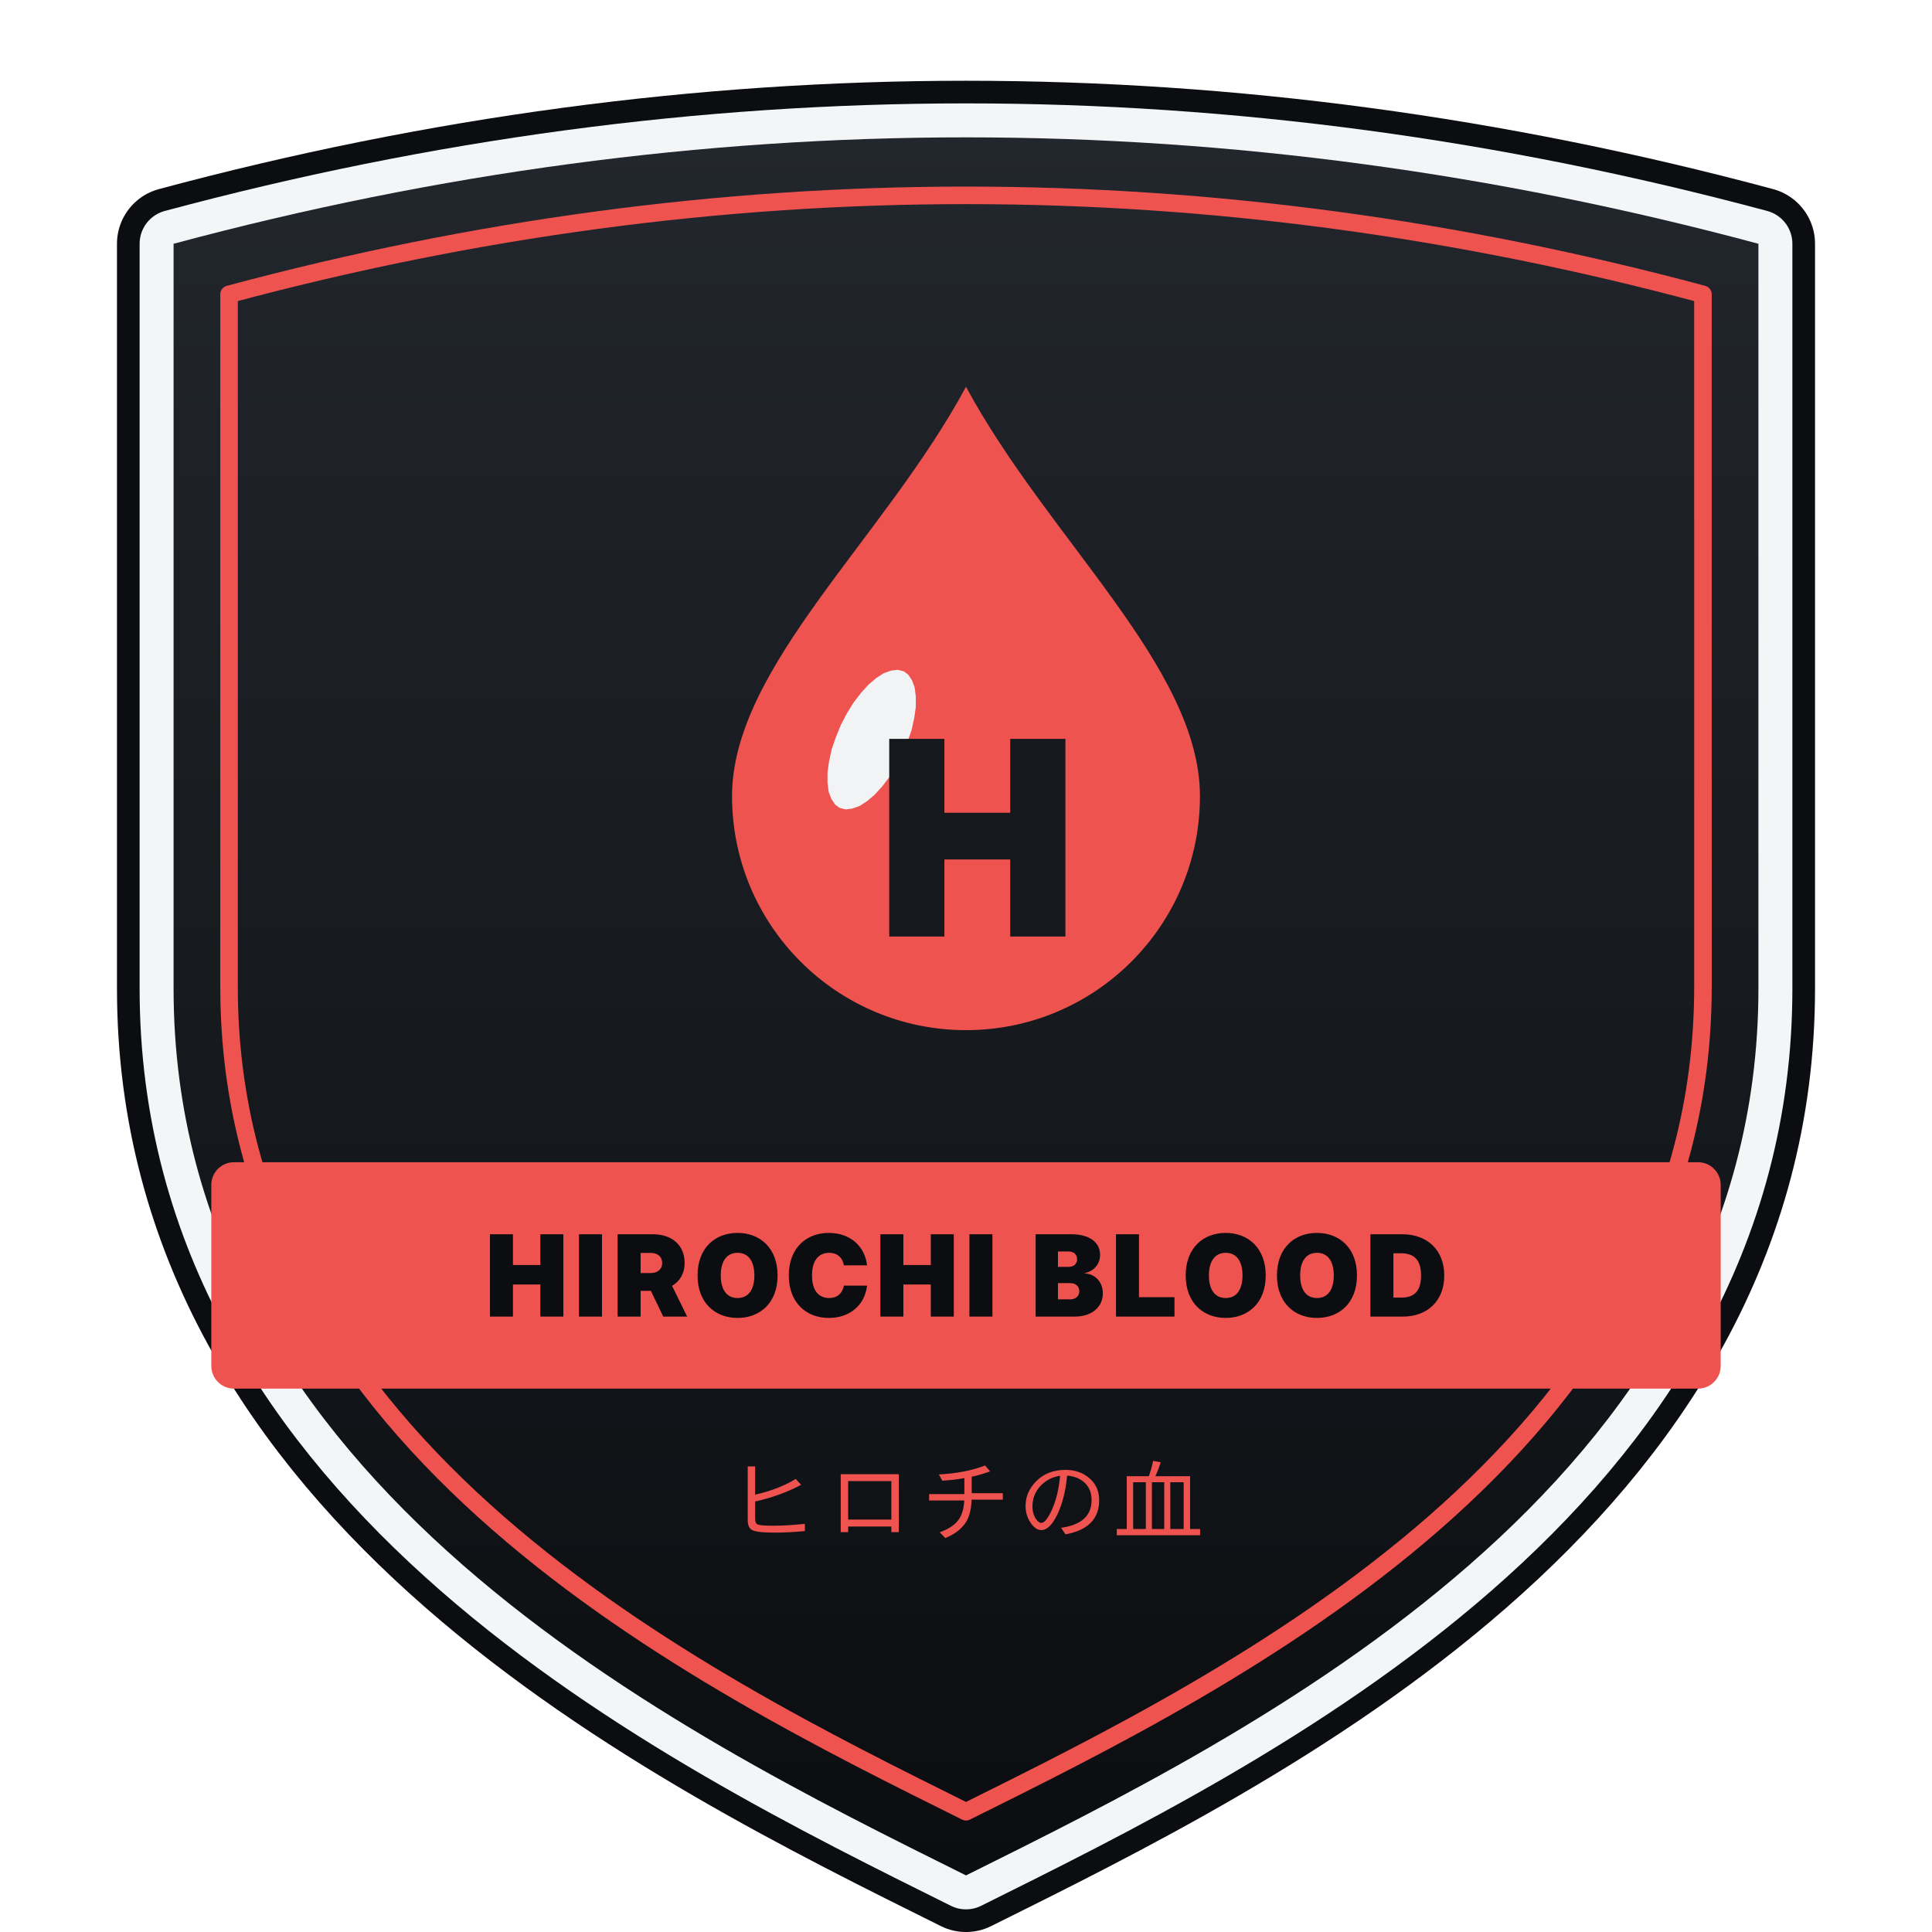
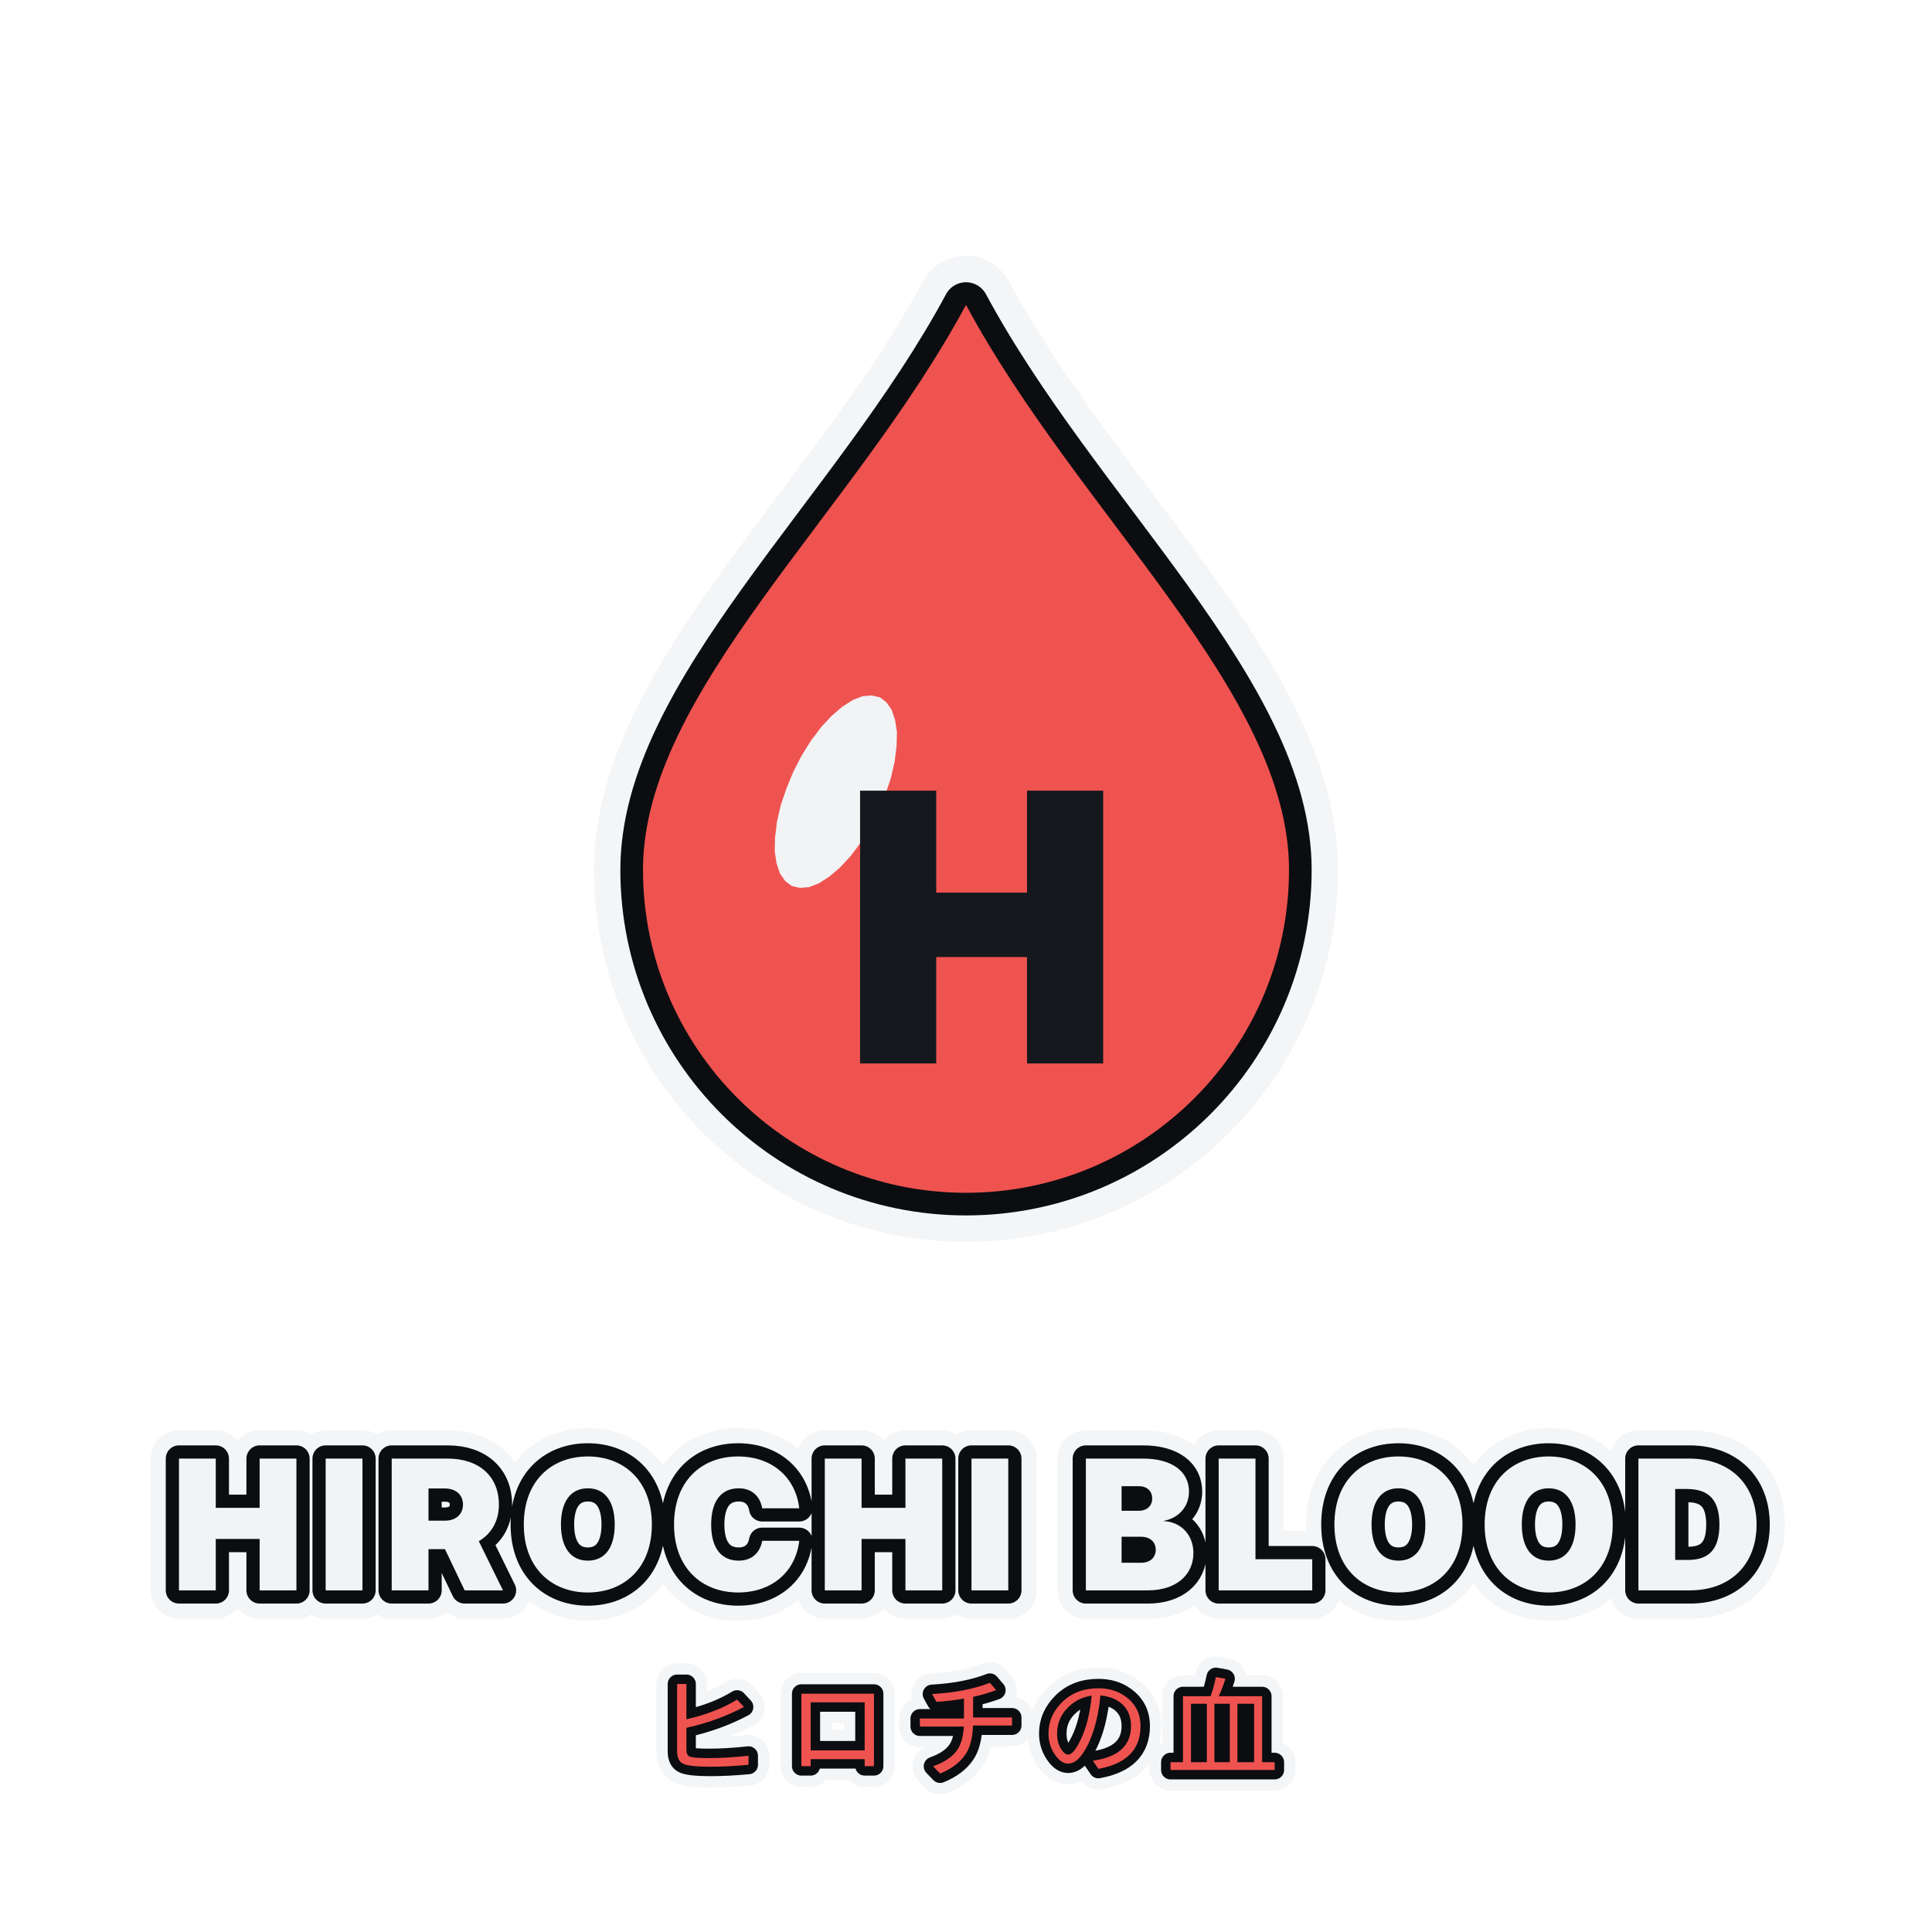
<svg xmlns="http://www.w3.org/2000/svg" viewBox="0 0 512 512" width="512" height="512">
-   <defs>
-     <linearGradient id="lg_t_sbr" x1="0" y1="0" x2="0" y2="1">
-       <stop offset="0" stop-color="#22262d" />
-       <stop offset="1" stop-color="#0b0d10" />
-     </linearGradient>
-   </defs>
+   <defs />
  <g id="schnitt">
-     <path d="M46 64.6 Q256 8.2 466 64.6 L466 262 C466 393.6 331.6 459.4 256 497 C180.4 459.4 46 393.6 46 262 Z" fill="#0b0d10" stroke="#0b0d10" stroke-width="30" stroke-linejoin="round" />
-     <path d="M46 64.6 Q256 8.2 466 64.6 L466 262 C466 393.6 331.6 459.4 256 497 C180.4 459.4 46 393.6 46 262 Z" fill="#f4f5f7" stroke="#f4f5f7" stroke-width="18" stroke-linejoin="round" />
+     <path d="M256 80.8 C285.9 136.4 341.6 183.4 341.6 230.5 A85.6 85.6 0 1 1 170.4 230.5 C170.4 183.4 226.1 136.4 256 80.8 Z" fill="#f4f5f7" stroke="#f4f5f7" stroke-width="26" stroke-linejoin="round" />
+     <path d="M232.8 215 L230.6 219.3 L228.1 223.3 L225.4 226.9 L222.6 229.9 L219.8 232.3 L217 234.1 L214.4 235.1 L212 235.3 L209.8 234.8 L208.1 233.5 L206.7 231.5 L205.8 228.8 L205.3 225.6 L205.4 221.9 L205.9 217.8 L206.9 213.4 L208.4 209 L210.2 204.6 L212.4 200.3 L214.9 196.3 L217.6 192.7 L220.4 189.7 L223.2 187.3 L226 185.5 L228.6 184.5 L231 184.3 L233.2 184.8 L234.9 186.1 L236.3 188.1 L237.2 190.8 L237.7 194 L237.6 197.7 L237.1 201.8 L236.1 206.2 L234.6 210.6 Z" fill="#f4f5f7" stroke="#f4f5f7" stroke-width="26" stroke-linejoin="round" />
+     <path d="M227.926 281.824H248.108V253.637H272.172V281.824H292.354V209.536H272.172V236.559H248.108V209.536H227.926Z" fill="#f4f5f7" stroke="#f4f5f7" stroke-width="26" stroke-linejoin="round" />
+     <path d="M47.43 421.461H57.18V407.844H68.805V421.461H78.555V386.539H68.805V399.594H57.18V386.539H47.43Z M96.055 386.539H86.305V421.461H96.055Z M103.805 421.461H113.555V410.539H117.914L123.141 421.461H133.289L126.891 408.43C130.289 406.414 132.211 403.062 132.211 398.727C132.211 391.25 126.984 386.539 118.641 386.539H103.805ZM113.555 402.992V394.461H117.914C120.844 394.461 122.695 396.172 122.695 398.727C122.695 401.281 120.844 402.992 117.914 402.992Z M155.781 422.023C165.273 422.023 172.75 415.672 172.75 404.023C172.75 392.352 165.273 385.977 155.781 385.977C146.242 385.977 138.812 392.352 138.812 404.023C138.812 415.602 146.242 422.023 155.781 422.023ZM155.781 413.586C151.211 413.586 148.656 410.047 148.656 404.023C148.656 397.977 151.211 394.414 155.781 394.414C160.375 394.414 162.906 397.977 162.906 404.023C162.906 410.047 160.375 413.586 155.781 413.586Z M195.594 422.023C204.523 422.023 210.828 416.586 211.812 408.336H201.992C201.383 411.617 199.133 413.586 195.781 413.586C191.023 413.586 188.469 410.117 188.469 404.023C188.469 397.906 191.047 394.414 195.781 394.414C199.133 394.414 201.406 396.406 201.992 399.711H211.812C210.852 391.461 204.523 385.977 195.594 385.977C186.055 385.977 178.625 392.352 178.625 404.023C178.625 415.602 186.055 422.023 195.594 422.023Z M218.578 421.461H228.328V407.844H239.953V421.461H249.703V386.539H239.953V399.594H228.328V386.539H218.578Z M267.203 386.539H257.453V421.461H267.203Z  M287.766 421.461H304.219C311.789 421.461 316.266 417.289 316.266 411.57C316.266 406.648 312.844 403.273 308.344 403.109V403.062C312.398 402.289 315.094 399.312 315.094 395.258C315.094 390.172 310.875 386.539 302.906 386.539H287.766ZM297.234 414.148V407.258H302.391C304.758 407.258 306.281 408.617 306.281 410.703C306.281 412.789 304.758 414.148 302.391 414.148ZM297.234 400.367V393.852H301.805C303.961 393.852 305.344 395.141 305.344 397.109C305.344 399.078 303.961 400.367 301.805 400.367Z M322.961 421.461H347.758V413.211H332.711V386.539H322.961Z M370.602 422.023C380.094 422.023 387.57 415.672 387.57 404.023C387.57 392.352 380.094 385.977 370.602 385.977C361.062 385.977 353.633 392.352 353.633 404.023C353.633 415.602 361.062 422.023 370.602 422.023ZM370.602 413.586C366.031 413.586 363.477 410.047 363.477 404.023C363.477 397.977 366.031 394.414 370.602 394.414C375.195 394.414 377.727 397.977 377.727 404.023C377.727 410.047 375.195 413.586 370.602 413.586Z M410.414 422.023C419.906 422.023 427.383 415.672 427.383 404.023C427.383 392.352 419.906 385.977 410.414 385.977C400.875 385.977 393.445 392.352 393.445 404.023C393.445 415.602 400.875 422.023 410.414 422.023ZM410.414 413.586C405.844 413.586 403.289 410.047 403.289 404.023C403.289 397.977 405.844 394.414 410.414 394.414C415.008 394.414 417.539 397.977 417.539 404.023C417.539 410.047 415.008 413.586 410.414 413.586Z M447.836 421.461C458.594 421.461 465.508 414.617 465.508 404.023C465.508 393.406 458.477 386.539 447.695 386.539H434.195V421.461ZM443.945 413.398V394.602H447.086C452.969 394.602 455.664 397.625 455.664 404.023C455.664 410.375 453.062 413.398 447.367 413.398Z" fill="#f4f5f7" stroke="#f4f5f7" stroke-width="15" stroke-linejoin="round" />
+     <path d="M179.445 446.271H181.906V455.631Q189.743 453.859 195.339 450.416L197.141 452.364Q190.168 456.071 181.906 457.887V463.673Q181.906 465.167 182.8 465.519Q183.723 465.914 187.912 465.914Q192.614 465.914 198.371 465.284V467.687Q193.039 468.199 188.381 468.199Q182.17 468.199 180.793 467.277Q179.445 466.412 179.445 464.127Z M212.376 448.849H231.609V468.053H229.148V466.193H214.837V468.053H212.376ZM214.837 451.134V463.878H229.148V451.134Z M255.458 455.426V450.138Q252.06 450.768 248.163 451.002L247.021 448.937Q255.985 448.439 262.328 445.963L263.998 447.911Q260.893 449.039 257.89 449.684V455.148H268.202V457.272H257.86Q257.685 462.135 255.941 464.816Q253.744 468.155 249.13 470.001L247.299 468.082Q251.854 466.456 253.686 463.732Q255.209 461.476 255.429 457.55H243.783V455.426Z M289.619 466.603Q299.727 465.211 299.727 457.433Q299.727 452.613 295.684 450.416Q293.94 449.523 291.626 449.303Q290.908 456.964 288.359 462.238Q285.884 467.364 283.071 467.364Q281.489 467.364 280.083 465.68Q277.856 462.97 277.856 459.41Q277.856 454.62 281.548 451.017Q285.239 447.413 291.084 447.413Q295.186 447.413 298.101 449.479Q302.246 452.364 302.246 457.433Q302.246 466.749 291.084 468.771ZM289.312 449.362Q286.147 449.845 283.862 451.735Q280.142 454.825 280.142 459.469Q280.142 462.399 281.724 464.215Q282.412 464.991 283.057 464.991Q284.478 464.991 286.323 461.183Q288.638 456.437 289.312 449.362Z M320.807 449.508Q321.612 447.413 322.228 444.44L324.747 444.894Q323.897 447.618 322.975 449.508H334.474V466.998H337.799V469.064H310.201V466.998H313.497V449.508ZM319.825 451.515H315.621V466.998H319.825ZM321.832 451.515V466.998H325.919V451.515ZM332.35 466.998V451.515H327.926V466.998Z" fill="#f4f5f7" stroke="#f4f5f7" stroke-width="11" stroke-linejoin="round" />
  </g>
  <g id="grund">
-     <path d="M46 64.6 Q256 8.2 466 64.6 L466 262 C466 393.6 331.6 459.4 256 497 C180.4 459.4 46 393.6 46 262 Z" fill="url(#lg_t_sbr)" />
-   </g>
-   <g id="rahmen">
-     <g transform="translate(256 256) scale(.93) translate(-256 -256)">
-       <path d="M46 64.6 Q256 8.2 466 64.6 L466 262 C466 393.6 331.6 459.4 256 497 C180.4 459.4 46 393.6 46 262 Z" fill="none" stroke="#ef5350" stroke-width="5" stroke-linejoin="round" />
-     </g>
+     <path d="M256 80.8 C285.9 136.4 341.6 183.4 341.6 230.5 A85.6 85.6 0 1 1 170.4 230.5 C170.4 183.4 226.1 136.4 256 80.8 Z" fill="#0b0d10" stroke="#0b0d10" stroke-width="12" stroke-linejoin="round" />
+     <path d="M232.8 215 L230.6 219.3 L228.1 223.3 L225.4 226.9 L222.6 229.9 L219.8 232.3 L217 234.1 L214.4 235.1 L212 235.3 L209.8 234.8 L208.1 233.5 L206.7 231.5 L205.8 228.8 L205.3 225.6 L205.4 221.9 L205.9 217.8 L206.9 213.4 L208.4 209 L210.2 204.6 L212.4 200.3 L214.9 196.3 L217.6 192.7 L220.4 189.7 L223.2 187.3 L226 185.5 L228.6 184.5 L231 184.3 L233.2 184.8 L234.9 186.1 L236.3 188.1 L237.2 190.8 L237.7 194 L237.6 197.7 L237.1 201.8 L236.1 206.2 L234.6 210.6 Z" fill="#0b0d10" stroke="#0b0d10" stroke-width="12" stroke-linejoin="round" />
+     <path d="M227.926 281.824H248.108V253.637H272.172V281.824H292.354V209.536H272.172V236.559H248.108V209.536H227.926Z" fill="#0b0d10" stroke="#0b0d10" stroke-width="12" stroke-linejoin="round" />
+     <path d="M47.43 421.461H57.18V407.844H68.805V421.461H78.555V386.539H68.805V399.594H57.18V386.539H47.43Z M96.055 386.539H86.305V421.461H96.055Z M103.805 421.461H113.555V410.539H117.914L123.141 421.461H133.289L126.891 408.43C130.289 406.414 132.211 403.062 132.211 398.727C132.211 391.25 126.984 386.539 118.641 386.539H103.805ZM113.555 402.992V394.461H117.914C120.844 394.461 122.695 396.172 122.695 398.727C122.695 401.281 120.844 402.992 117.914 402.992Z M155.781 422.023C165.273 422.023 172.75 415.672 172.75 404.023C172.75 392.352 165.273 385.977 155.781 385.977C146.242 385.977 138.812 392.352 138.812 404.023C138.812 415.602 146.242 422.023 155.781 422.023ZM155.781 413.586C151.211 413.586 148.656 410.047 148.656 404.023C148.656 397.977 151.211 394.414 155.781 394.414C160.375 394.414 162.906 397.977 162.906 404.023C162.906 410.047 160.375 413.586 155.781 413.586Z M195.594 422.023C204.523 422.023 210.828 416.586 211.812 408.336H201.992C201.383 411.617 199.133 413.586 195.781 413.586C191.023 413.586 188.469 410.117 188.469 404.023C188.469 397.906 191.047 394.414 195.781 394.414C199.133 394.414 201.406 396.406 201.992 399.711H211.812C210.852 391.461 204.523 385.977 195.594 385.977C186.055 385.977 178.625 392.352 178.625 404.023C178.625 415.602 186.055 422.023 195.594 422.023Z M218.578 421.461H228.328V407.844H239.953V421.461H249.703V386.539H239.953V399.594H228.328V386.539H218.578Z M267.203 386.539H257.453V421.461H267.203Z  M287.766 421.461H304.219C311.789 421.461 316.266 417.289 316.266 411.57C316.266 406.648 312.844 403.273 308.344 403.109V403.062C312.398 402.289 315.094 399.312 315.094 395.258C315.094 390.172 310.875 386.539 302.906 386.539H287.766ZM297.234 414.148V407.258H302.391C304.758 407.258 306.281 408.617 306.281 410.703C306.281 412.789 304.758 414.148 302.391 414.148ZM297.234 400.367V393.852H301.805C303.961 393.852 305.344 395.141 305.344 397.109C305.344 399.078 303.961 400.367 301.805 400.367Z M322.961 421.461H347.758V413.211H332.711V386.539H322.961Z M370.602 422.023C380.094 422.023 387.57 415.672 387.57 404.023C387.57 392.352 380.094 385.977 370.602 385.977C361.062 385.977 353.633 392.352 353.633 404.023C353.633 415.602 361.062 422.023 370.602 422.023ZM370.602 413.586C366.031 413.586 363.477 410.047 363.477 404.023C363.477 397.977 366.031 394.414 370.602 394.414C375.195 394.414 377.727 397.977 377.727 404.023C377.727 410.047 375.195 413.586 370.602 413.586Z M410.414 422.023C419.906 422.023 427.383 415.672 427.383 404.023C427.383 392.352 419.906 385.977 410.414 385.977C400.875 385.977 393.445 392.352 393.445 404.023C393.445 415.602 400.875 422.023 410.414 422.023ZM410.414 413.586C405.844 413.586 403.289 410.047 403.289 404.023C403.289 397.977 405.844 394.414 410.414 394.414C415.008 394.414 417.539 397.977 417.539 404.023C417.539 410.047 415.008 413.586 410.414 413.586Z M447.836 421.461C458.594 421.461 465.508 414.617 465.508 404.023C465.508 393.406 458.477 386.539 447.695 386.539H434.195V421.461ZM443.945 413.398V394.602H447.086C452.969 394.602 455.664 397.625 455.664 404.023C455.664 410.375 453.062 413.398 447.367 413.398Z" fill="#0b0d10" stroke="#0b0d10" stroke-width="7" stroke-linejoin="round" />
+     <path d="M179.445 446.271H181.906V455.631Q189.743 453.859 195.339 450.416L197.141 452.364Q190.168 456.071 181.906 457.887V463.673Q181.906 465.167 182.8 465.519Q183.723 465.914 187.912 465.914Q192.614 465.914 198.371 465.284V467.687Q193.039 468.199 188.381 468.199Q182.17 468.199 180.793 467.277Q179.445 466.412 179.445 464.127Z M212.376 448.849H231.609V468.053H229.148V466.193H214.837V468.053H212.376ZM214.837 451.134V463.878H229.148V451.134Z M255.458 455.426V450.138Q252.06 450.768 248.163 451.002L247.021 448.937Q255.985 448.439 262.328 445.963L263.998 447.911Q260.893 449.039 257.89 449.684V455.148H268.202V457.272H257.86Q257.685 462.135 255.941 464.816Q253.744 468.155 249.13 470.001L247.299 468.082Q251.854 466.456 253.686 463.732Q255.209 461.476 255.429 457.55H243.783V455.426Z M289.619 466.603Q299.727 465.211 299.727 457.433Q299.727 452.613 295.684 450.416Q293.94 449.523 291.626 449.303Q290.908 456.964 288.359 462.238Q285.884 467.364 283.071 467.364Q281.489 467.364 280.083 465.68Q277.856 462.97 277.856 459.41Q277.856 454.62 281.548 451.017Q285.239 447.413 291.084 447.413Q295.186 447.413 298.101 449.479Q302.246 452.364 302.246 457.433Q302.246 466.749 291.084 468.771ZM289.312 449.362Q286.147 449.845 283.862 451.735Q280.142 454.825 280.142 459.469Q280.142 462.399 281.724 464.215Q282.412 464.991 283.057 464.991Q284.478 464.991 286.323 461.183Q288.638 456.437 289.312 449.362Z M320.807 449.508Q321.612 447.413 322.228 444.44L324.747 444.894Q323.897 447.618 322.975 449.508H334.474V466.998H337.799V469.064H310.201V466.998H313.497V449.508ZM319.825 451.515H315.621V466.998H319.825ZM321.832 451.515V466.998H325.919V451.515ZM332.35 466.998V451.515H327.926V466.998Z" fill="#0b0d10" stroke="#0b0d10" stroke-width="5" stroke-linejoin="round" />
  </g>
  <g id="motiv">
-     <path d="M256 102.5 C277.7 142.8 318 176.9 318 211 A62 62 0 1 1 194 211 C194 176.9 234.3 142.8 256 102.5 Z" fill="#ef5350" fill-rule="evenodd" />
-     <path d="M239.2 199.8 L237.6 202.9 L235.8 205.8 L233.8 208.4 L231.8 210.6 L229.8 212.3 L227.8 213.6 L225.8 214.3 L224.1 214.5 L222.5 214.1 L221.3 213.2 L220.3 211.7 L219.6 209.8 L219.3 207.4 L219.3 204.7 L219.7 201.8 L220.4 198.6 L221.5 195.4 L222.8 192.2 L224.4 189.1 L226.2 186.2 L228.2 183.6 L230.2 181.4 L232.2 179.7 L234.2 178.4 L236.2 177.7 L237.9 177.5 L239.5 177.9 L240.7 178.8 L241.7 180.3 L242.4 182.2 L242.7 184.6 L242.7 187.3 L242.3 190.2 L241.6 193.4 L240.5 196.6 Z" fill="#f1f3f5" />
-     <path d="M235.656 248.191H250.281V227.766H267.719V248.191H282.344V195.809H267.719V215.391H250.281V195.809H235.656Z" fill="#15181d" />
+     <path d="M256 80.8 C285.9 136.4 341.6 183.4 341.6 230.5 A85.6 85.6 0 1 1 170.4 230.5 C170.4 183.4 226.1 136.4 256 80.8 Z" fill="#ef5350" fill-rule="evenodd" />
+     <path d="M232.8 215 L230.6 219.3 L228.1 223.3 L225.4 226.9 L222.6 229.9 L219.8 232.3 L217 234.1 L214.4 235.1 L212 235.3 L209.8 234.8 L208.1 233.5 L206.7 231.5 L205.8 228.8 L205.3 225.6 L205.4 221.9 L205.9 217.8 L206.9 213.4 L208.4 209 L210.2 204.6 L212.4 200.3 L214.9 196.3 L217.6 192.7 L220.4 189.7 L223.2 187.3 L226 185.5 L228.6 184.5 L231 184.3 L233.2 184.8 L234.9 186.1 L236.3 188.1 L237.2 190.8 L237.7 194 L237.6 197.7 L237.1 201.8 L236.1 206.2 L234.6 210.6 Z" fill="#f1f3f5" />
+     <path d="M227.926 281.824H248.108V253.637H272.172V281.824H292.354V209.536H272.172V236.559H248.108V209.536H227.926Z" fill="#15181d" />
  </g>
  <g id="schrift">
-     <path d="M62 308 H450 A6 6 0 0 1 456 314 V362 A6 6 0 0 1 450 368 H62 A6 6 0 0 1 56 362 V314 A6 6 0 0 1 62 308 Z" fill="#ef5350" />
-     <path d="M65 314 H447 A3 3 0 0 1 450 317 V359 A3 3 0 0 1 447 362 H65 A3 3 0 0 1 62 359 V317 A3 3 0 0 1 65 314 Z" fill="none" />
-     <path d="M129.844 348.913H135.937V340.402H143.203V348.913H149.297V327.087H143.203V335.246H135.937V327.087H129.844Z M159.534 327.087H153.44V348.913H159.534Z M163.678 348.913H169.772V342.087H172.496L175.763 348.913H182.106L178.107 340.769C180.231 339.509 181.432 337.414 181.432 334.704C181.432 330.031 178.165 327.087 172.95 327.087H163.678ZM169.772 337.37V332.038H172.496C174.327 332.038 175.485 333.107 175.485 334.704C175.485 336.301 174.327 337.37 172.496 337.37Z M195.463 349.265C201.396 349.265 206.069 345.295 206.069 338.015C206.069 330.72 201.396 326.735 195.463 326.735C189.501 326.735 184.858 330.72 184.858 338.015C184.858 345.251 189.501 349.265 195.463 349.265ZM195.463 343.991C192.607 343.991 191.01 341.779 191.01 338.015C191.01 334.235 192.607 332.009 195.463 332.009C198.334 332.009 199.916 334.235 199.916 338.015C199.916 341.779 198.334 343.991 195.463 343.991Z M219.646 349.265C225.227 349.265 229.168 345.866 229.783 340.71H223.645C223.264 342.761 221.858 343.991 219.763 343.991C216.79 343.991 215.193 341.823 215.193 338.015C215.193 334.191 216.804 332.009 219.763 332.009C221.858 332.009 223.279 333.254 223.645 335.319H229.783C229.182 330.163 225.227 326.735 219.646 326.735C213.684 326.735 209.041 330.72 209.041 338.015C209.041 345.251 213.684 349.265 219.646 349.265Z M233.311 348.913H239.405V340.402H246.671V348.913H252.764V327.087H246.671V335.246H239.405V327.087H233.311Z M263.002 327.087H256.908V348.913H263.002Z  M274.454 348.913H284.737C289.468 348.913 292.266 346.306 292.266 342.731C292.266 339.655 290.127 337.546 287.315 337.443V337.414C289.849 336.931 291.534 335.07 291.534 332.536C291.534 329.357 288.897 327.087 283.916 327.087H274.454ZM280.371 344.343V340.036H283.594C285.074 340.036 286.026 340.886 286.026 342.189C286.026 343.493 285.074 344.343 283.594 344.343ZM280.371 335.729V331.657H283.228C284.576 331.657 285.44 332.463 285.44 333.693C285.44 334.924 284.576 335.729 283.228 335.729Z M295.751 348.913H311.249V343.757H301.844V327.087H295.751Z M324.826 349.265C330.759 349.265 335.431 345.295 335.431 338.015C335.431 330.72 330.759 326.735 324.826 326.735C318.864 326.735 314.221 330.72 314.221 338.015C314.221 345.251 318.864 349.265 324.826 349.265ZM324.826 343.991C321.97 343.991 320.373 341.779 320.373 338.015C320.373 334.235 321.97 332.009 324.826 332.009C327.697 332.009 329.279 334.235 329.279 338.015C329.279 341.779 327.697 343.991 324.826 343.991Z M349.009 349.265C354.941 349.265 359.614 345.295 359.614 338.015C359.614 330.72 354.941 326.735 349.009 326.735C343.047 326.735 338.403 330.72 338.403 338.015C338.403 345.251 343.047 349.265 349.009 349.265ZM349.009 343.991C346.152 343.991 344.556 341.779 344.556 338.015C344.556 334.235 346.152 332.009 349.009 332.009C351.88 332.009 353.462 334.235 353.462 338.015C353.462 341.779 351.88 343.991 349.009 343.991Z M371.697 348.913C378.421 348.913 382.742 344.636 382.742 338.015C382.742 331.379 378.348 327.087 371.61 327.087H363.172V348.913ZM369.266 343.874V332.126H371.229C374.905 332.126 376.59 334.016 376.59 338.015C376.59 341.984 374.964 343.874 371.404 343.874Z" fill="#0b0d10" />
-     <path d="M198.156 388.617H200.125V396.105Q206.395 394.687 210.871 391.933L212.312 393.492Q206.734 396.456 200.125 397.91V402.538Q200.125 403.734 200.84 404.015Q201.578 404.331 204.93 404.331Q208.691 404.331 213.297 403.827V405.749Q209.031 406.16 205.305 406.16Q200.336 406.16 199.234 405.421Q198.156 404.73 198.156 402.902Z M222.801 390.679H238.188V406.042H236.219V404.554H224.77V406.042H222.801ZM224.77 392.507V402.702H236.219V392.507Z M255.566 395.941V391.71Q252.848 392.214 249.73 392.402L248.816 390.749Q255.988 390.351 261.062 388.37L262.398 389.929Q259.914 390.831 257.512 391.347V395.718H265.762V397.417H257.488Q257.348 401.308 255.953 403.452Q254.195 406.124 250.504 407.601L249.039 406.066Q252.684 404.765 254.148 402.585Q255.367 400.781 255.543 397.64H246.227V395.941Z M281.195 404.882Q289.281 403.769 289.281 397.546Q289.281 393.691 286.047 391.933Q284.652 391.218 282.801 391.042Q282.227 397.171 280.188 401.39Q278.207 405.492 275.957 405.492Q274.691 405.492 273.566 404.144Q271.785 401.976 271.785 399.128Q271.785 395.296 274.738 392.413Q277.691 389.531 282.367 389.531Q285.648 389.531 287.98 391.183Q291.297 393.492 291.297 397.546Q291.297 404.999 282.367 406.617ZM280.949 391.089Q278.418 391.476 276.59 392.988Q273.613 395.46 273.613 399.175Q273.613 401.519 274.879 402.972Q275.43 403.593 275.945 403.593Q277.082 403.593 278.559 400.546Q280.41 396.749 280.949 391.089Z M304.445 391.206Q305.09 389.531 305.582 387.152L307.598 387.515Q306.918 389.695 306.18 391.206H315.379V405.199H318.039V406.851H295.961V405.199H298.598V391.206ZM303.66 392.812H300.297V405.199H303.66ZM305.266 392.812V405.199H308.535V392.812ZM313.68 405.199V392.812H310.141V405.199Z" fill="#ef5350" />
+     <path d="M47.43 421.461H57.18V407.844H68.805V421.461H78.555V386.539H68.805V399.594H57.18V386.539H47.43Z M96.055 386.539H86.305V421.461H96.055Z M103.805 421.461H113.555V410.539H117.914L123.141 421.461H133.289L126.891 408.43C130.289 406.414 132.211 403.062 132.211 398.727C132.211 391.25 126.984 386.539 118.641 386.539H103.805ZM113.555 402.992V394.461H117.914C120.844 394.461 122.695 396.172 122.695 398.727C122.695 401.281 120.844 402.992 117.914 402.992Z M155.781 422.023C165.273 422.023 172.75 415.672 172.75 404.023C172.75 392.352 165.273 385.977 155.781 385.977C146.242 385.977 138.812 392.352 138.812 404.023C138.812 415.602 146.242 422.023 155.781 422.023ZM155.781 413.586C151.211 413.586 148.656 410.047 148.656 404.023C148.656 397.977 151.211 394.414 155.781 394.414C160.375 394.414 162.906 397.977 162.906 404.023C162.906 410.047 160.375 413.586 155.781 413.586Z M195.594 422.023C204.523 422.023 210.828 416.586 211.812 408.336H201.992C201.383 411.617 199.133 413.586 195.781 413.586C191.023 413.586 188.469 410.117 188.469 404.023C188.469 397.906 191.047 394.414 195.781 394.414C199.133 394.414 201.406 396.406 201.992 399.711H211.812C210.852 391.461 204.523 385.977 195.594 385.977C186.055 385.977 178.625 392.352 178.625 404.023C178.625 415.602 186.055 422.023 195.594 422.023Z M218.578 421.461H228.328V407.844H239.953V421.461H249.703V386.539H239.953V399.594H228.328V386.539H218.578Z M267.203 386.539H257.453V421.461H267.203Z  M287.766 421.461H304.219C311.789 421.461 316.266 417.289 316.266 411.57C316.266 406.648 312.844 403.273 308.344 403.109V403.062C312.398 402.289 315.094 399.312 315.094 395.258C315.094 390.172 310.875 386.539 302.906 386.539H287.766ZM297.234 414.148V407.258H302.391C304.758 407.258 306.281 408.617 306.281 410.703C306.281 412.789 304.758 414.148 302.391 414.148ZM297.234 400.367V393.852H301.805C303.961 393.852 305.344 395.141 305.344 397.109C305.344 399.078 303.961 400.367 301.805 400.367Z M322.961 421.461H347.758V413.211H332.711V386.539H322.961Z M370.602 422.023C380.094 422.023 387.57 415.672 387.57 404.023C387.57 392.352 380.094 385.977 370.602 385.977C361.062 385.977 353.633 392.352 353.633 404.023C353.633 415.602 361.062 422.023 370.602 422.023ZM370.602 413.586C366.031 413.586 363.477 410.047 363.477 404.023C363.477 397.977 366.031 394.414 370.602 394.414C375.195 394.414 377.727 397.977 377.727 404.023C377.727 410.047 375.195 413.586 370.602 413.586Z M410.414 422.023C419.906 422.023 427.383 415.672 427.383 404.023C427.383 392.352 419.906 385.977 410.414 385.977C400.875 385.977 393.445 392.352 393.445 404.023C393.445 415.602 400.875 422.023 410.414 422.023ZM410.414 413.586C405.844 413.586 403.289 410.047 403.289 404.023C403.289 397.977 405.844 394.414 410.414 394.414C415.008 394.414 417.539 397.977 417.539 404.023C417.539 410.047 415.008 413.586 410.414 413.586Z M447.836 421.461C458.594 421.461 465.508 414.617 465.508 404.023C465.508 393.406 458.477 386.539 447.695 386.539H434.195V421.461ZM443.945 413.398V394.602H447.086C452.969 394.602 455.664 397.625 455.664 404.023C455.664 410.375 453.062 413.398 447.367 413.398Z" fill="#f1f3f5" />
+     <path d="M179.445 446.271H181.906V455.631Q189.743 453.859 195.339 450.416L197.141 452.364Q190.168 456.071 181.906 457.887V463.673Q181.906 465.167 182.8 465.519Q183.723 465.914 187.912 465.914Q192.614 465.914 198.371 465.284V467.687Q193.039 468.199 188.381 468.199Q182.17 468.199 180.793 467.277Q179.445 466.412 179.445 464.127Z M212.376 448.849H231.609V468.053H229.148V466.193H214.837V468.053H212.376ZM214.837 451.134V463.878H229.148V451.134Z M255.458 455.426V450.138Q252.06 450.768 248.163 451.002L247.021 448.937Q255.985 448.439 262.328 445.963L263.998 447.911Q260.893 449.039 257.89 449.684V455.148H268.202V457.272H257.86Q257.685 462.135 255.941 464.816Q253.744 468.155 249.13 470.001L247.299 468.082Q251.854 466.456 253.686 463.732Q255.209 461.476 255.429 457.55H243.783V455.426Z M289.619 466.603Q299.727 465.211 299.727 457.433Q299.727 452.613 295.684 450.416Q293.94 449.523 291.626 449.303Q290.908 456.964 288.359 462.238Q285.884 467.364 283.071 467.364Q281.489 467.364 280.083 465.68Q277.856 462.97 277.856 459.41Q277.856 454.62 281.548 451.017Q285.239 447.413 291.084 447.413Q295.186 447.413 298.101 449.479Q302.246 452.364 302.246 457.433Q302.246 466.749 291.084 468.771ZM289.312 449.362Q286.147 449.845 283.862 451.735Q280.142 454.825 280.142 459.469Q280.142 462.399 281.724 464.215Q282.412 464.991 283.057 464.991Q284.478 464.991 286.323 461.183Q288.638 456.437 289.312 449.362Z M320.807 449.508Q321.612 447.413 322.228 444.44L324.747 444.894Q323.897 447.618 322.975 449.508H334.474V466.998H337.799V469.064H310.201V466.998H313.497V449.508ZM319.825 451.515H315.621V466.998H319.825ZM321.832 451.515V466.998H325.919V451.515ZM332.35 466.998V451.515H327.926V466.998Z" fill="#ef5350" />
  </g>
</svg>
